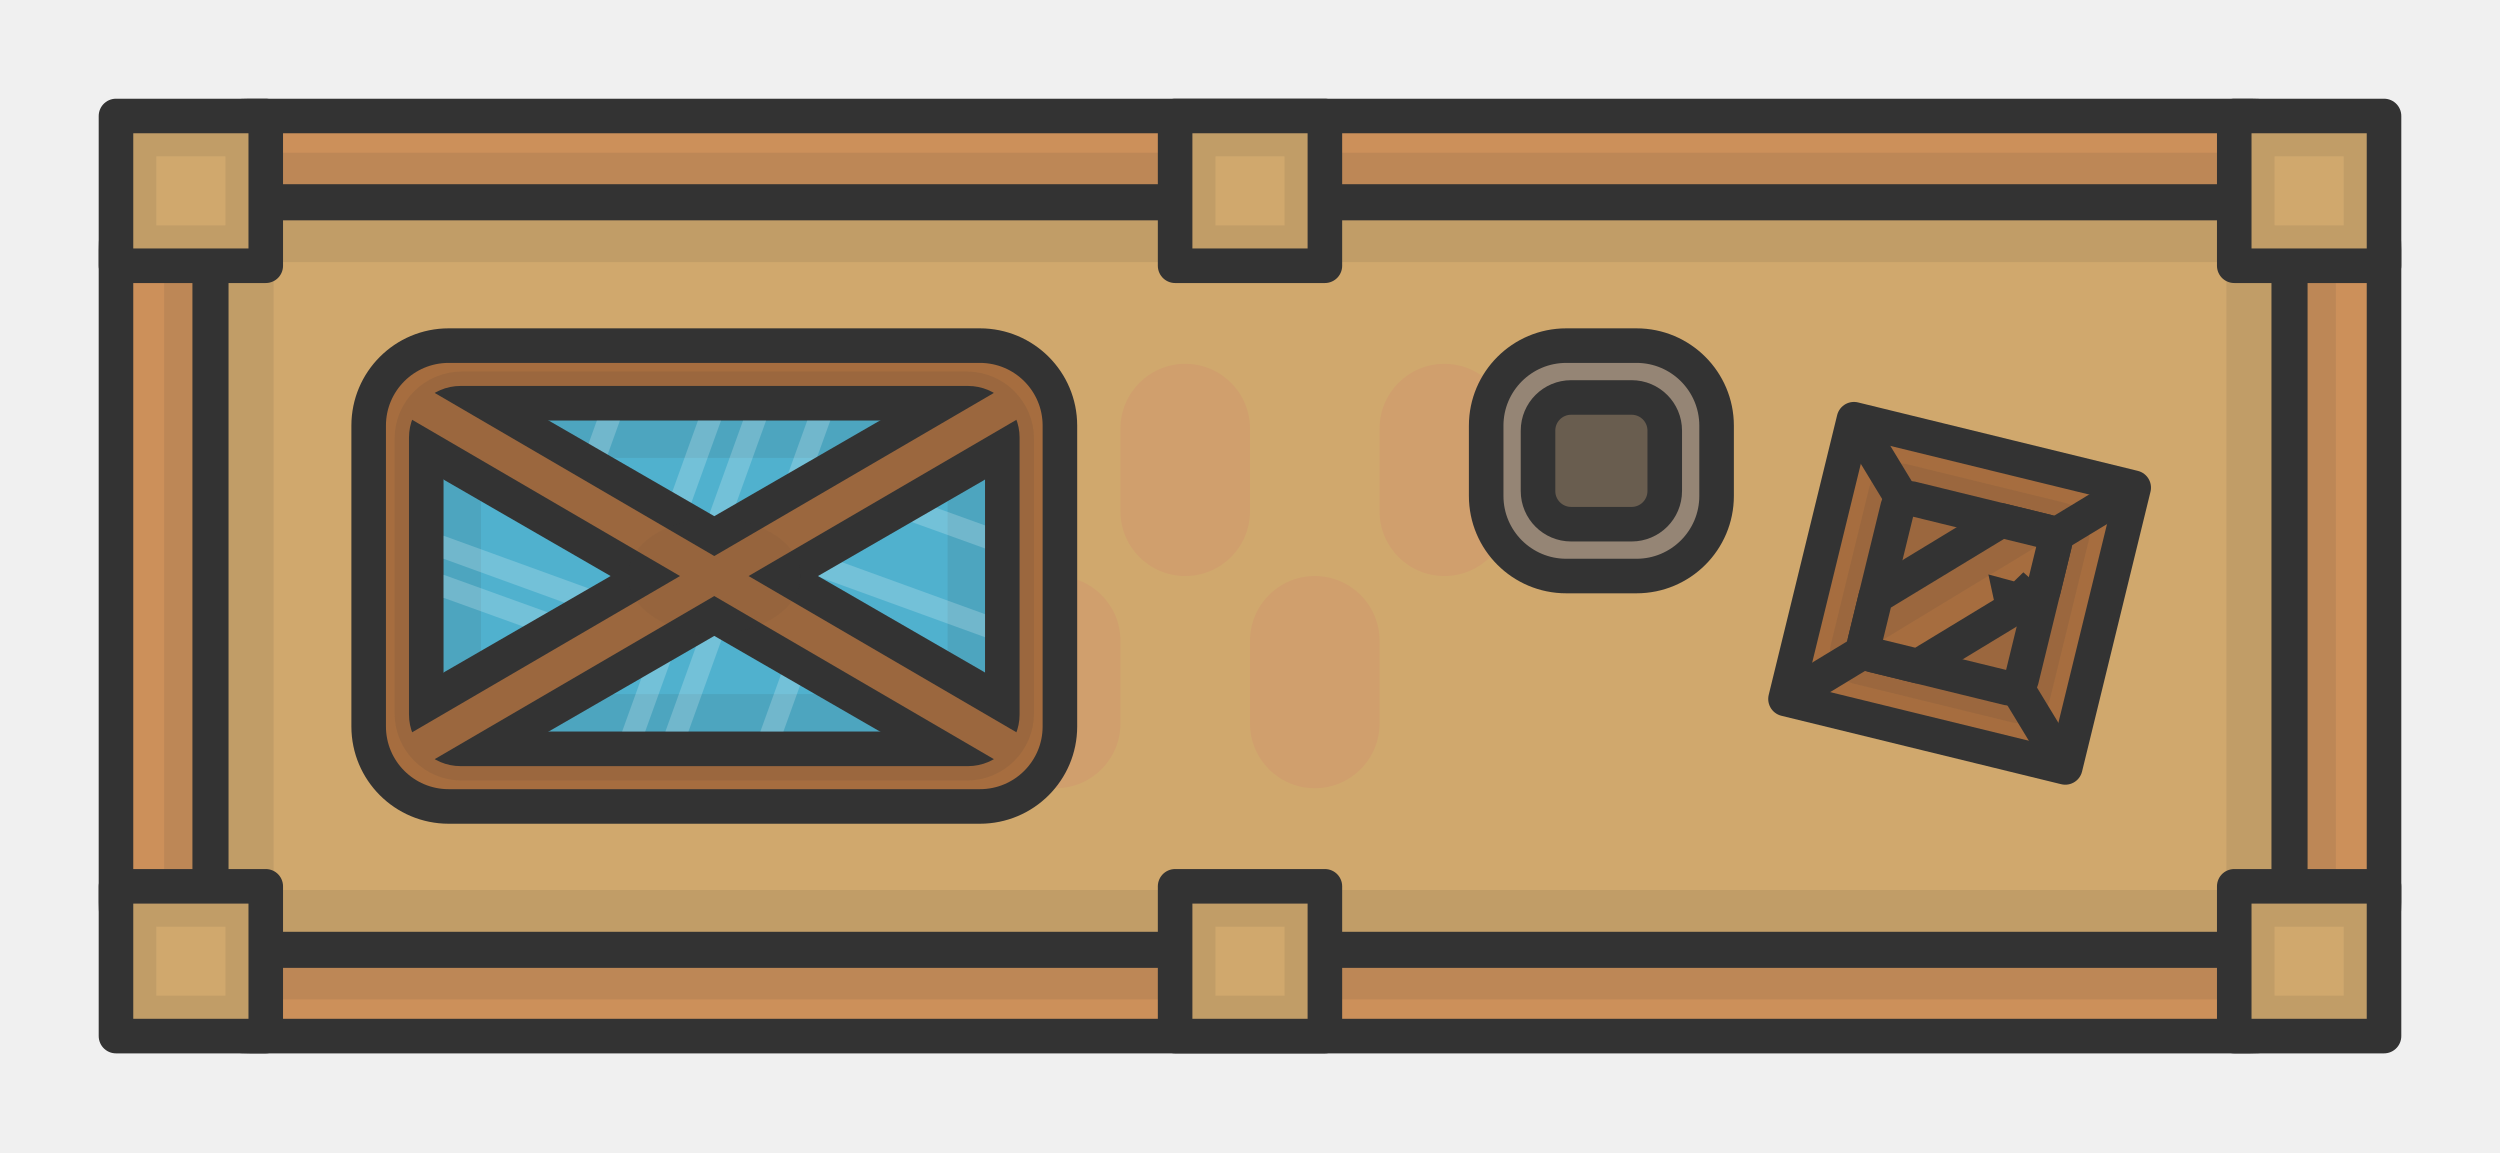
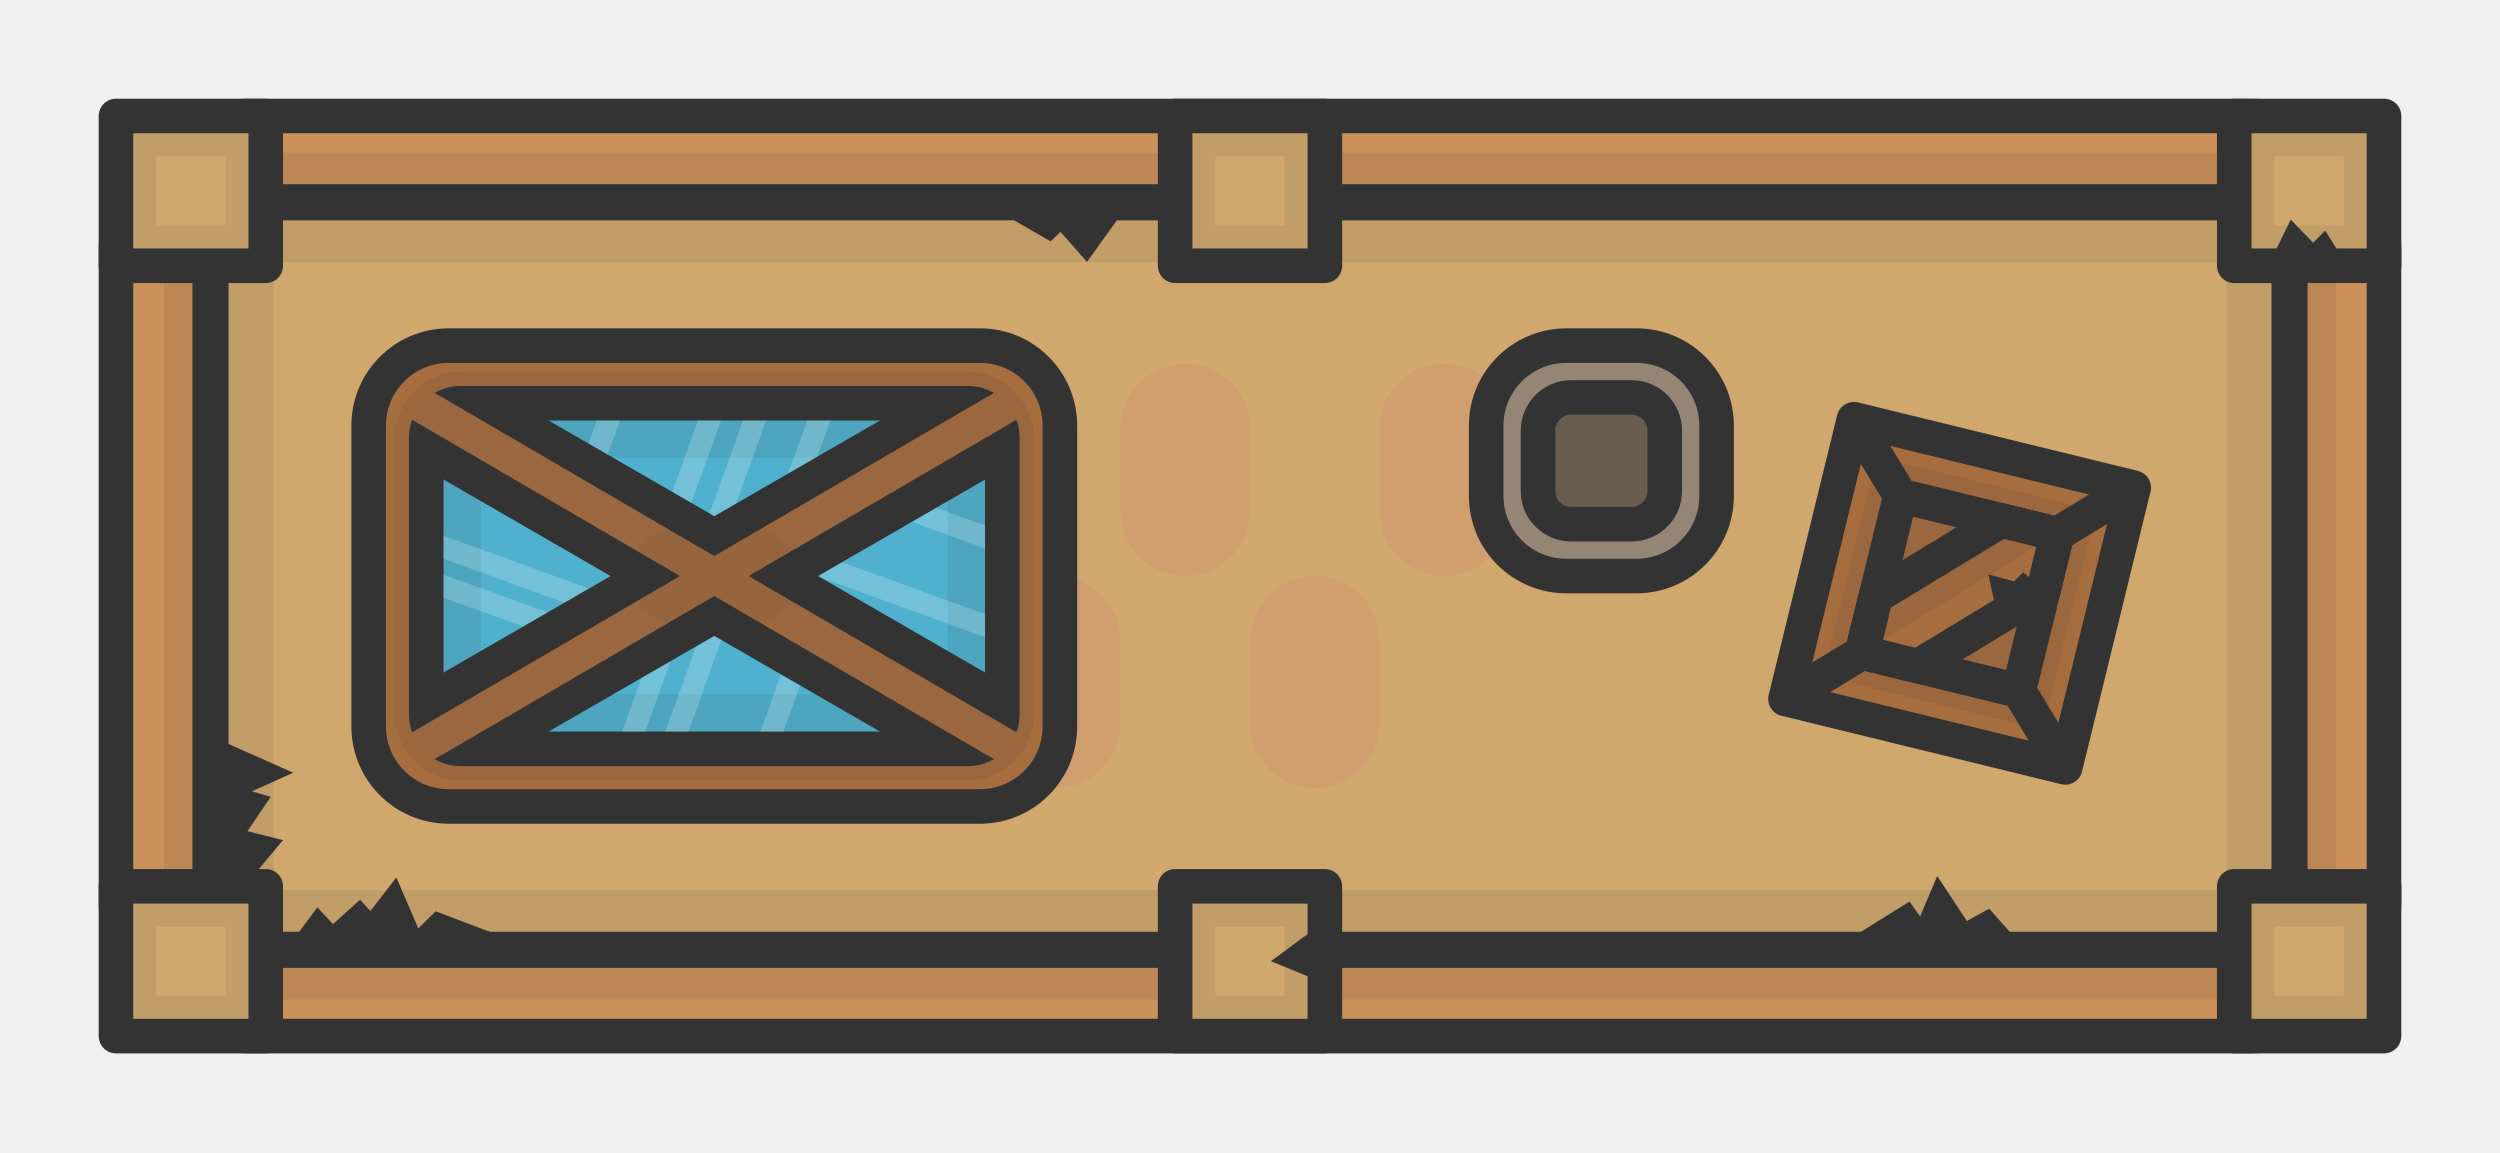
<svg xmlns="http://www.w3.org/2000/svg" width="1085mm" height="500mm" viewBox="0 0 1085 500" version="1.1" id="svg5">
  <defs id="defs2">
    <clipPath clipPathUnits="userSpaceOnUse" id="clipPath54">
      <path id="path54" style="stroke-width:0.1;stroke-linecap:square;paint-order:markers fill stroke;stop-color:#000000" d="m 1691.199,-792.32 h 1634.892 v 92.828 H 1691.199 Z" />
    </clipPath>
    <clipPath clipPathUnits="userSpaceOnUse" id="clipPath33">
      <rect style="fill:#000000;stroke:none;stroke-width:1;stroke-linecap:butt;stroke-linejoin:bevel;paint-order:stroke markers fill;stop-color:#000000" id="rect33" width="46.192" height="80.007" x="75" y="399.997" />
    </clipPath>
    <clipPath clipPathUnits="userSpaceOnUse" id="clipPath27">
      <rect style="fill:none;stroke:#000000;stroke-width:1;stroke-linecap:butt;stroke-linejoin:bevel;paint-order:stroke markers fill;stop-color:#000000" id="rect28-6" width="46.161" height="39.922" x="86.574" y="420.063" />
    </clipPath>
  </defs>
  <g id="layer1">
    <rect style="fill:#cc905a;fill-opacity:1;fill-rule:evenodd;stroke:#333333;stroke-width:15;stroke-linecap:round;stroke-linejoin:round;stroke-miterlimit:4;stroke-dasharray:none;stroke-dashoffset:188.976" id="rect846" width="984.325" height="399.326" x="50.337" y="50.337" ry="57.984" />
    <rect style="fill:#d0a86d;fill-opacity:1;fill-rule:evenodd;stroke:#333333;stroke-width:15.674;stroke-linecap:round;stroke-linejoin:round;stroke-miterlimit:4;stroke-dasharray:none;stroke-dashoffset:188.976" id="rect846-2" width="902.298" height="324.452" x="91.351" y="87.774" ry="22.547" />
    <rect style="fill:none;fill-opacity:1;fill-rule:evenodd;stroke:#333333;stroke-width:47.5;stroke-linecap:round;stroke-linejoin:round;stroke-miterlimit:4;stroke-dasharray:none;stroke-dashoffset:188.976;stroke-opacity:0.1" id="rect846-2-0" width="895" height="320" x="95" y="90" ry="15.467" />
    <rect style="fill:#d0a86d;fill-opacity:1;fill-rule:evenodd;stroke:#333333;stroke-width:15;stroke-linecap:round;stroke-linejoin:round;stroke-miterlimit:4;stroke-dasharray:none;stroke-dashoffset:188.976;stroke-opacity:1" id="rect18654-9" width="65" height="65" x="969.663" y="50.337" ry="0" />
    <rect style="fill:none;fill-opacity:1;fill-rule:evenodd;stroke:#333333;stroke-width:15;stroke-linecap:round;stroke-linejoin:round;stroke-miterlimit:4;stroke-dasharray:none;stroke-dashoffset:188.976;stroke-opacity:0.1" id="rect20543-7" width="45" height="45" x="979.663" y="60.337" />
    <rect style="fill:#d0a86d;fill-opacity:1;fill-rule:evenodd;stroke:#333333;stroke-width:15;stroke-linecap:round;stroke-linejoin:round;stroke-miterlimit:4;stroke-dasharray:none;stroke-dashoffset:188.976;stroke-opacity:1" id="rect18654-9-7" width="65" height="65" x="969.663" y="384.663" ry="0" />
    <rect style="fill:none;fill-opacity:1;fill-rule:evenodd;stroke:#333333;stroke-width:15;stroke-linecap:round;stroke-linejoin:round;stroke-miterlimit:4;stroke-dasharray:none;stroke-dashoffset:188.976;stroke-opacity:0.1" id="rect20543-7-4" width="45" height="45" x="979.663" y="394.663" />
    <rect style="fill:#d0a86d;fill-opacity:1;fill-rule:evenodd;stroke:#333333;stroke-width:15;stroke-linecap:round;stroke-linejoin:round;stroke-miterlimit:4;stroke-dasharray:none;stroke-dashoffset:188.976;stroke-opacity:1" id="rect18654-9-7-2" width="65" height="65" x="510" y="384.663" ry="0" />
    <rect style="fill:none;fill-opacity:1;fill-rule:evenodd;stroke:#333333;stroke-width:15;stroke-linecap:round;stroke-linejoin:round;stroke-miterlimit:4;stroke-dasharray:none;stroke-dashoffset:188.976;stroke-opacity:0.1" id="rect20543-7-4-4" width="45" height="45" x="520" y="394.663" />
    <rect style="fill:#d0a86d;fill-opacity:1;fill-rule:evenodd;stroke:#333333;stroke-width:15;stroke-linecap:round;stroke-linejoin:round;stroke-miterlimit:4;stroke-dasharray:none;stroke-dashoffset:188.976;stroke-opacity:1" id="rect18654-9-7-2-0" width="65" height="65" x="510" y="50.337" ry="0" />
    <rect style="fill:none;fill-opacity:1;fill-rule:evenodd;stroke:#333333;stroke-width:15;stroke-linecap:round;stroke-linejoin:round;stroke-miterlimit:4;stroke-dasharray:none;stroke-dashoffset:188.976;stroke-opacity:0.1" id="rect20543-7-4-4-0" width="45" height="45" x="520" y="60.337" />
    <rect style="fill:#d0a86d;fill-opacity:1;fill-rule:evenodd;stroke:#333333;stroke-width:15;stroke-linecap:round;stroke-linejoin:round;stroke-miterlimit:4;stroke-dasharray:none;stroke-dashoffset:188.976;stroke-opacity:1" id="rect18654-9-8" width="65" height="65" x="50.337" y="384.663" ry="0" />
    <rect style="fill:none;fill-opacity:1;fill-rule:evenodd;stroke:#333333;stroke-width:15;stroke-linecap:round;stroke-linejoin:round;stroke-miterlimit:4;stroke-dasharray:none;stroke-dashoffset:188.976;stroke-opacity:0.1" id="rect20543-7-2" width="45" height="45" x="60.337" y="394.663" />
    <rect style="fill:#d0a86d;fill-opacity:1;fill-rule:evenodd;stroke:#333333;stroke-width:15;stroke-linecap:round;stroke-linejoin:round;stroke-miterlimit:4;stroke-dasharray:none;stroke-dashoffset:188.976;stroke-opacity:1" id="rect18654-9-0" width="65" height="65" x="50.337" y="50.337" ry="0" />
    <rect style="fill:none;fill-opacity:1;fill-rule:evenodd;stroke:#333333;stroke-width:15;stroke-linecap:round;stroke-linejoin:round;stroke-miterlimit:4;stroke-dasharray:none;stroke-dashoffset:188.976;stroke-opacity:0.1" id="rect20543-7-8" width="45" height="45" x="60.337" y="60.337" />
    <rect style="fill:#d09f6d;fill-opacity:1;fill-rule:evenodd;stroke:#333333;stroke-width:0;stroke-linecap:round;stroke-linejoin:round;stroke-miterlimit:4;stroke-dasharray:none;stroke-dashoffset:188.976;stroke-opacity:1" id="rect3130-8" width="92.095" height="56.227" x="-250" y="598.727" ry="28.113" transform="rotate(-90)" />
    <rect style="fill:#d09f6d;fill-opacity:1;fill-rule:evenodd;stroke:#333333;stroke-width:0;stroke-linecap:round;stroke-linejoin:round;stroke-miterlimit:4;stroke-dasharray:none;stroke-dashoffset:188.976;stroke-opacity:1" id="rect3130-4" width="92.095" height="56.227" x="-342.095" y="430.047" ry="28.113" transform="rotate(-90)" />
    <rect style="fill:#d09f6d;fill-opacity:1;fill-rule:evenodd;stroke:#333333;stroke-width:0;stroke-linecap:round;stroke-linejoin:round;stroke-miterlimit:4;stroke-dasharray:none;stroke-dashoffset:188.976;stroke-opacity:1" id="rect3130-7-0" width="92.095" height="56.227" x="-250" y="486.273" ry="28.113" transform="rotate(-90)" />
    <rect style="fill:#d09f6d;fill-opacity:1;fill-rule:evenodd;stroke:#333333;stroke-width:0;stroke-linecap:round;stroke-linejoin:round;stroke-miterlimit:4;stroke-dasharray:none;stroke-dashoffset:188.976;stroke-opacity:1" id="rect3130-5-1" width="92.095" height="56.227" x="-342.095" y="542.5" ry="28.113" transform="rotate(-90)" />
    <rect style="fill:#958575;fill-opacity:1;fill-rule:evenodd;stroke:#333333;stroke-width:15;stroke-linecap:round;stroke-linejoin:round;stroke-miterlimit:4;stroke-dasharray:none;stroke-dashoffset:188.976;stroke-opacity:1" id="rect5296-8-2" width="100" height="100" x="645" y="150" ry="34.756" />
    <rect style="fill:#695d4f;fill-opacity:1;fill-rule:evenodd;stroke:#333333;stroke-width:15;stroke-linecap:round;stroke-linejoin:round;stroke-miterlimit:4;stroke-dasharray:none;stroke-dashoffset:188.976;stroke-opacity:1" id="rect5296-0-6-0" width="55" height="55" x="667.5" y="172.5" ry="14.383" />
    <rect style="fill:#a66d3f;fill-opacity:1;fill-rule:evenodd;stroke:#333333;stroke-width:15;stroke-linecap:round;stroke-linejoin:round;stroke-miterlimit:4;stroke-dasharray:none;stroke-dashoffset:188.976;stroke-opacity:1" id="rect2117" width="300" height="200" x="160" y="150" ry="34.708" />
    <rect style="fill:#50b1ce;fill-opacity:1;fill-rule:evenodd;stroke:#333333;stroke-width:15;stroke-linecap:round;stroke-linejoin:round;stroke-miterlimit:4;stroke-dasharray:none;stroke-dashoffset:188.976;stroke-opacity:1" id="rect2117-0" width="250" height="150" x="185" y="175" ry="14.886" />
    <rect style="fill:none;fill-opacity:1;fill-rule:evenodd;stroke:#333333;stroke-width:37.5;stroke-linecap:round;stroke-linejoin:round;stroke-miterlimit:4;stroke-dasharray:none;stroke-dashoffset:188.976;stroke-opacity:0.1" id="rect2117-0-0" width="240" height="140" x="190" y="180" ry="10.388" />
    <rect style="fill:#ffffff;fill-opacity:0.2;stroke:none;stroke-width:12.372;stroke-linecap:square;stroke-dasharray:none" id="rect5" width="10" height="53.152" x="384.494" y="284.361" ry="0" transform="matrix(1,0,-0.339227,0.9407045,0,0)" />
    <rect style="fill:#ffffff;fill-opacity:0.2;stroke:none;stroke-width:12.372;stroke-linecap:square;stroke-dasharray:none" id="rect5-3" width="10" height="53.152" x="403.271" y="284.361" ry="0" transform="matrix(1,0,-0.339227,0.9407045,0,0)" />
    <rect style="fill:#ffffff;fill-opacity:0.2;stroke:none;stroke-width:12.372;stroke-linecap:square;stroke-dasharray:none" id="rect5-1" width="10" height="53.152" x="-190.032" y="204.634" ry="0" transform="matrix(0,-1,0.9407045,0.339227,0,0)" />
    <rect style="fill:#ffffff;fill-opacity:0.2;stroke:none;stroke-width:12.372;stroke-linecap:square;stroke-dasharray:none" id="rect5-30" width="10" height="53.152" x="444.494" y="284.361" ry="0" transform="matrix(1,0,-0.339227,0.9407045,0,0)" />
    <rect style="fill:#ffffff;fill-opacity:0.2;stroke:none;stroke-width:12.372;stroke-linecap:square;stroke-dasharray:none" id="rect5-5" width="10" height="53.152" x="-398.301" y="-247.155" ry="0" transform="matrix(-1,0,0.339227,-0.9407045,0,0)" />
    <rect style="fill:#ffffff;fill-opacity:0.2;stroke:none;stroke-width:12.372;stroke-linecap:square;stroke-dasharray:none" id="rect5-3-5" width="10" height="53.152" x="-378.738" y="-247.155" ry="0" transform="matrix(-1,0,0.339227,-0.9407045,0,0)" />
    <rect style="fill:#ffffff;fill-opacity:0.2;stroke:none;stroke-width:12.372;stroke-linecap:square;stroke-dasharray:none" id="rect5-30-5" width="10" height="53.152" x="-334.863" y="-247.155" ry="0" transform="matrix(-1,0,0.339227,-0.9407045,0,0)" />
    <rect style="fill:#ffffff;fill-opacity:0.2;stroke:none;stroke-width:12.372;stroke-linecap:square;stroke-dasharray:none" id="rect5-30-5-5" width="10" height="53.152" x="-426.167" y="-247.155" ry="0" transform="matrix(-1,0,0.339227,-0.9407045,0,0)" />
    <rect style="fill:#ffffff;fill-opacity:0.2;stroke:none;stroke-width:12.377;stroke-linecap:square;stroke-dasharray:none" id="rect6" width="85.111" height="10" x="204.799" y="162.598" transform="matrix(0.9399469,0.3413207,0,1,0,0)" />
    <rect style="fill:#ffffff;fill-opacity:0.2;stroke:none;stroke-width:12.372;stroke-linecap:square;stroke-dasharray:none" id="rect5-1-6" width="10" height="53.152" x="73.87" y="-454.447" ry="0" transform="matrix(0,1,-0.9407045,-0.339227,0,0)" />
    <rect style="fill:#ffffff;fill-opacity:0.2;stroke:none;stroke-width:12.377;stroke-linecap:square;stroke-dasharray:none" id="rect6-8" width="85.111" height="10" x="-454.813" y="-121.313" transform="matrix(-0.9399469,-0.3413207,0,-1,0,0)" />
    <path id="rect5768" style="fill:#333333;fill-opacity:1;fill-rule:evenodd;stroke:#333333;stroke-width:0;stroke-linecap:butt;stroke-linejoin:round;stroke-miterlimit:4;stroke-dasharray:none;stroke-dashoffset:188.976;stroke-opacity:1" d="M 265.573 40.788 C 262.791 42.665 260.968 45.846 260.968 49.469 L 260.969 73.544 C 260.969 79.34 265.634 84.006 271.431 84.006 L 354.497 84.006 L 312.964 155.944 C 310.066 160.963 311.774 167.337 316.793 170.235 L 337.643 182.273 C 342.663 185.171 349.037 183.463 351.935 178.444 L 406.458 84.006 L 515.506 84.006 C 521.302 84.006 525.968 79.34 525.968 73.544 L 525.968 49.468 C 525.968 43.672 521.302 39.006 515.505 39.006 L 432.439 39.007 L 473.972 -32.931 C 476.87 -37.951 475.163 -44.325 470.143 -47.223 L 449.293 -59.261 C 444.273 -62.159 437.899 -60.451 435.001 -55.431 L 380.478 39.006 L 271.43 39.006 C 269.257 39.006 267.242 39.662 265.573 40.788 z " transform="rotate(30)" />
    <path id="path4325" style="color:#000000;fill:#9b673e;stroke-linecap:square;-inkscape-stroke:none" d="M 182.931 167.193 L 175.373 180.15 L 181.851 183.93 L 295.114 250 L 181.851 316.07 L 175.373 319.85 L 182.931 332.807 L 189.41 329.027 L 310 258.683 L 430.59 329.027 L 437.068 332.807 L 444.627 319.85 L 438.148 316.07 L 324.886 250 L 438.148 183.93 L 444.627 180.15 L 437.068 167.193 L 430.59 170.973 L 310 241.317 L 189.41 170.973 L 182.931 167.193 z " />
    <ellipse style="fill:#333333;fill-opacity:0.05;fill-rule:evenodd;stroke:#333333;stroke-width:0;stroke-linecap:butt;stroke-linejoin:round;stroke-miterlimit:4;stroke-dasharray:none;stroke-dashoffset:188.976;stroke-opacity:1" id="path6270" cx="310" cy="250" rx="37.5" ry="25" />
    <path style="fill:none;stroke:#333333;stroke-width:45;stroke-linecap:round;stroke-linejoin:miter;stroke-dasharray:none;stroke-opacity:1" d="M 1292.093,0.621 1154.674,-161.466" id="path3-9" />
    <path style="fill:none;stroke:#333333;stroke-width:45;stroke-linecap:round;stroke-linejoin:miter;stroke-dasharray:none;stroke-opacity:1" d="M 1349.3,-47.88 1211.881,-209.967" id="path3-6-4" />
    <path style="fill:none;stroke:#333333;stroke-width:45;stroke-linecap:butt;stroke-linejoin:miter;stroke-dasharray:none;stroke-opacity:1" d="m 1164.374,-150.025 57.207,-48.501" id="path4-3" />
    <path style="fill:none;stroke:#333333;stroke-width:45;stroke-linecap:butt;stroke-linejoin:miter;stroke-dasharray:none;stroke-opacity:1" d="m 1183.774,-127.142 57.207,-48.501" id="path4-1-9" />
    <path style="fill:none;stroke:#333333;stroke-width:45;stroke-linecap:butt;stroke-linejoin:miter;stroke-dasharray:none;stroke-opacity:1" d="m 1203.175,-104.259 57.207,-48.501" id="path4-4-0" />
    <path style="fill:none;stroke:#333333;stroke-width:45;stroke-linecap:butt;stroke-linejoin:miter;stroke-dasharray:none;stroke-opacity:1" d="m 1222.575,-81.376 57.207,-48.501" id="path4-1-4-5" />
    <path style="fill:none;stroke:#333333;stroke-width:45;stroke-linecap:butt;stroke-linejoin:miter;stroke-dasharray:none;stroke-opacity:1" d="m 1241.975,-58.493 57.207,-48.501" id="path4-1-8-6" />
    <path style="fill:none;stroke:#333333;stroke-width:45;stroke-linecap:butt;stroke-linejoin:miter;stroke-dasharray:none;stroke-opacity:1" d="M 1261.376,-35.61 1318.583,-84.111" id="path4-4-5-3" />
    <path style="fill:none;stroke:#333333;stroke-width:45;stroke-linecap:butt;stroke-linejoin:miter;stroke-dasharray:none;stroke-opacity:1" d="m 1280.776,-12.727 57.207,-48.501" id="path4-1-4-8-6" />
    <path style="fill:none;stroke:#a66d3f;stroke-width:15;stroke-linecap:butt;stroke-linejoin:miter;stroke-dasharray:none;stroke-opacity:1" d="m 1164.374,-150.024 57.207,-48.501" id="path4" />
    <path style="fill:none;stroke:#a66d3f;stroke-width:15;stroke-linecap:butt;stroke-linejoin:miter;stroke-dasharray:none;stroke-opacity:1" d="m 1183.774,-127.142 57.207,-48.501" id="path4-1" />
    <path style="fill:none;stroke:#a66d3f;stroke-width:15;stroke-linecap:butt;stroke-linejoin:miter;stroke-dasharray:none;stroke-opacity:1" d="m 1203.175,-104.259 57.207,-48.501" id="path4-4" />
    <path style="fill:none;stroke:#a66d3f;stroke-width:15;stroke-linecap:butt;stroke-linejoin:miter;stroke-dasharray:none;stroke-opacity:1" d="m 1222.575,-81.376 57.207,-48.501" id="path4-1-4" />
    <path style="fill:none;stroke:#a66d3f;stroke-width:15;stroke-linecap:butt;stroke-linejoin:miter;stroke-dasharray:none;stroke-opacity:1" d="m 1241.975,-58.493 57.207,-48.501" id="path4-1-8" />
    <path style="fill:none;stroke:#a66d3f;stroke-width:15;stroke-linecap:butt;stroke-linejoin:miter;stroke-dasharray:none;stroke-opacity:1" d="m 1261.376,-35.61 57.207,-48.501" id="path4-4-5" />
    <path style="fill:none;stroke:#a66d3f;stroke-width:15;stroke-linecap:butt;stroke-linejoin:miter;stroke-dasharray:none;stroke-opacity:1" d="m 1280.776,-12.727 57.207,-48.501" id="path4-1-4-8" />
    <path style="fill:none;stroke:#9b673e;stroke-width:15;stroke-linecap:round;stroke-linejoin:miter;stroke-dasharray:none;stroke-opacity:1" d="M 1292.093,0.621 1154.674,-161.466" id="path3" />
    <path style="fill:none;stroke:#9b673e;stroke-width:15;stroke-linecap:round;stroke-linejoin:miter;stroke-dasharray:none;stroke-opacity:1" d="M 1349.3,-47.879 1211.881,-209.967" id="path3-6" />
    <g id="g1">
      <rect style="fill:#d6c19e;fill-opacity:1;stroke:#333333;stroke-width:15;stroke-linecap:round;stroke-linejoin:round;stroke-dasharray:none;stroke-opacity:1" id="rect8" width="400" height="80" x="1897.422" y="377.163" ry="9.957" />
      <path style="fill:#333333;fill-opacity:0.15;stroke:#000000;stroke-width:0;stroke-linecap:butt;stroke-linejoin:miter;stroke-dasharray:none;stroke-opacity:1" d="m 1897.422,457.163 40,-40 h 320 l 40,40 z" id="path8" />
      <path style="fill:#333333;fill-opacity:0.1;stroke:#000000;stroke-width:0;stroke-linecap:butt;stroke-linejoin:miter;stroke-dasharray:none;stroke-opacity:1" d="m 1897.422,457.163 v -80 l 40,40 z" id="path9" />
      <path style="fill:#333333;fill-opacity:0.05;stroke:#000000;stroke-width:0;stroke-linecap:butt;stroke-linejoin:miter;stroke-dasharray:none;stroke-opacity:1" d="m 1897.422,377.163 40,40 h 320 l 40,-40 z" id="path10" />
    </g>
    <g id="g50" transform="translate(264.2,502.4812)">
      <rect style="fill:#958575;fill-opacity:1;stroke:#333333;stroke-width:15;stroke-linecap:round;stroke-linejoin:round;stroke-dasharray:none;stroke-opacity:1" id="rect6-1" width="200" height="66.667" x="1207.5" y="130.952" ry="18.147" />
      <rect style="fill:none;fill-opacity:1;stroke:#333333;stroke-width:25;stroke-linecap:round;stroke-linejoin:round;stroke-dasharray:none;stroke-opacity:0.1" id="rect6-9-9" width="180" height="46.667" x="1217.5" y="140.952" ry="18.147" />
      <rect style="fill:#958575;fill-opacity:1;stroke:#333333;stroke-width:15;stroke-linecap:round;stroke-linejoin:round;stroke-dasharray:none;stroke-opacity:1" id="rect6-90" width="200" height="66.667" x="1207.5" y="197.619" ry="18.147" />
      <rect style="fill:none;fill-opacity:1;stroke:#333333;stroke-width:25;stroke-linecap:round;stroke-linejoin:round;stroke-dasharray:none;stroke-opacity:0.1" id="rect6-9-1" width="180" height="46.667" x="1217.5" y="207.619" ry="18.147" />
      <rect style="fill:#a2a2a2;fill-opacity:1;stroke:#333333;stroke-width:15;stroke-linecap:round;stroke-linejoin:round;stroke-dasharray:none;stroke-opacity:1" id="rect7" width="33.504" height="160" x="1245.748" y="117.619" ry="9.957" />
      <rect style="fill:#a2a2a2;fill-opacity:1;stroke:#333333;stroke-width:15;stroke-linecap:round;stroke-linejoin:round;stroke-dasharray:none;stroke-opacity:1" id="rect7-0" width="33.504" height="160" x="1335.748" y="117.619" ry="9.957" />
      <rect style="fill:#333333;fill-opacity:0.1;stroke:#333333;stroke-width:0;stroke-linecap:round;stroke-linejoin:round;stroke-dasharray:none;stroke-opacity:1" id="rect12" width="33.504" height="30" x="1245.748" y="247.619" ry="0" />
      <rect style="fill:#333333;fill-opacity:0.1;stroke:#333333;stroke-width:0;stroke-linecap:round;stroke-linejoin:round;stroke-dasharray:none;stroke-opacity:1" id="rect12-9" width="33.504" height="30" x="1335.748" y="247.619" ry="0" />
      <rect style="fill:#333333;fill-opacity:0.1;stroke:#333333;stroke-width:0;stroke-linecap:round;stroke-linejoin:round;stroke-dasharray:none;stroke-opacity:1" id="rect12-5" width="33.504" height="30" x="1335.748" y="113.452" ry="0" />
      <rect style="fill:#333333;fill-opacity:0.1;stroke:#333333;stroke-width:0;stroke-linecap:round;stroke-linejoin:round;stroke-dasharray:none;stroke-opacity:1" id="rect12-3" width="33.504" height="30" x="1245.748" y="116.37" ry="0" />
    </g>
    <g id="g51">
      <path id="rect8-5-0" style="fill:#d6c19e;fill-opacity:1;stroke:#333333;stroke-width:15;stroke-linecap:round;stroke-linejoin:round;stroke-dasharray:none;stroke-opacity:1" d="m 1696.752,485.142 v 320.001 h -320 v 80 h 320 80 V 805.143 485.142 Z" />
      <path style="fill:#333333;fill-opacity:0.15;stroke:#000000;stroke-width:0;stroke-linecap:butt;stroke-linejoin:miter;stroke-dasharray:none;stroke-opacity:1" d="m 1376.752,885.142 40,-40 h 320 l 40,40 z" id="path8-1" />
      <path style="fill:#333333;fill-opacity:0.1;stroke:#000000;stroke-width:0;stroke-linecap:butt;stroke-linejoin:miter;stroke-dasharray:none;stroke-opacity:1" d="m 1376.752,885.142 v -80 l 40,40 z" id="path9-9" />
      <path style="fill:#333333;fill-opacity:0.05;stroke:#000000;stroke-width:0;stroke-linecap:butt;stroke-linejoin:miter;stroke-dasharray:none;stroke-opacity:1" d="m 1376.752,805.142 40,40 h 320 l -39.999,-40 z" id="path10-7" />
      <path style="fill:#333333;fill-opacity:0.1;stroke:#000000;stroke-width:0;stroke-linecap:butt;stroke-linejoin:miter;stroke-dasharray:none;stroke-opacity:1" d="m 1696.752,805.143 39.999,40 V 525.142 l -40,-40 z" id="path12" />
      <path style="fill:#333333;fill-opacity:0.05;stroke:#000000;stroke-width:0;stroke-linecap:butt;stroke-linejoin:miter;stroke-dasharray:none;stroke-opacity:1" d="m 1696.752,485.142 39.999,40 40,-40 z" id="path13" />
    </g>
    <path id="rect8-5-0-7" style="fill:#cbbea9;fill-opacity:1;stroke:#333333;stroke-width:15;stroke-linecap:round;stroke-linejoin:round;stroke-dasharray:none;stroke-opacity:1" d="M 3175.216,13.886 V 333.887 h -320 v 80 h 320 80 V 333.887 13.886 Z" />
    <path style="fill:#333333;fill-opacity:0.15;stroke:#000000;stroke-width:0;stroke-linecap:butt;stroke-linejoin:miter;stroke-dasharray:none;stroke-opacity:1" d="m 2855.215,413.887 40,-40 h 320 l 40,40 z" id="path8-1-1" />
    <path style="fill:#333333;fill-opacity:0.1;stroke:#000000;stroke-width:0;stroke-linecap:butt;stroke-linejoin:miter;stroke-dasharray:none;stroke-opacity:1" d="m 2855.216,413.887 v -80 l 40,40 z" id="path9-9-4" />
    <path style="fill:#333333;fill-opacity:0.05;stroke:#000000;stroke-width:0;stroke-linecap:butt;stroke-linejoin:miter;stroke-dasharray:none;stroke-opacity:1" d="m 2855.216,333.887 40,40 h 320 l -39.999,-40 z" id="path10-7-8" />
    <path style="fill:#333333;fill-opacity:0.1;stroke:#000000;stroke-width:0;stroke-linecap:butt;stroke-linejoin:miter;stroke-dasharray:none;stroke-opacity:1" d="m 3175.216,333.887 39.999,40 V 53.886 l -40,-40 z" id="path12-1" />
    <path style="fill:#333333;fill-opacity:0.05;stroke:#000000;stroke-width:0;stroke-linecap:butt;stroke-linejoin:miter;stroke-dasharray:none;stroke-opacity:1" d="m 3175.216,13.886 39.999,40 40,-40 z" id="path13-8" />
    <g id="g43" transform="translate(-150.5167,95.58545)">
      <path style="fill:none;stroke:#333333;stroke-width:40;stroke-linecap:round;stroke-linejoin:miter;stroke-dasharray:none;stroke-opacity:1" d="m 1670.723,-9.633 h 52.5" id="path43-3" />
      <path style="fill:none;stroke:#333333;stroke-width:40;stroke-linecap:round;stroke-linejoin:miter;stroke-dasharray:none;stroke-opacity:1" d="m 1670.723,5.367 h 52.5" id="path43-6-5" />
      <path style="fill:none;stroke:#333333;stroke-width:40;stroke-linecap:round;stroke-linejoin:miter;stroke-dasharray:none;stroke-opacity:1" d="m 1670.723,20.367 h 52.5" id="path43-1-9" />
      <path style="fill:none;stroke:#333333;stroke-width:40;stroke-linecap:round;stroke-linejoin:miter;stroke-dasharray:none;stroke-opacity:1" d="m 1670.723,35.367 h 52.5" id="path43-6-3-0" />
      <path style="fill:none;stroke:#333333;stroke-width:40;stroke-linecap:round;stroke-linejoin:miter;stroke-dasharray:none;stroke-opacity:1" d="m 1660.723,50.367 h 72.5" id="path43-1-4-1" />
      <path style="fill:none;stroke:#333333;stroke-width:40;stroke-linecap:round;stroke-linejoin:miter;stroke-dasharray:none;stroke-opacity:1" d="m 1655.723,65.367 h 82.5" id="path43-6-3-2-3" />
      <path style="fill:none;stroke:#333333;stroke-width:45;stroke-linecap:round;stroke-linejoin:miter;stroke-dasharray:none;stroke-opacity:1" d="m 1670.723,-22.133 -14.869,100" id="path42-6" />
      <path style="fill:none;stroke:#333333;stroke-width:45;stroke-linecap:round;stroke-linejoin:miter;stroke-dasharray:none;stroke-opacity:1" d="m 1723.223,-22.133 14.869,100" id="path42-2-9" />
    </g>
    <path style="fill:none;stroke:#a66d3f;stroke-width:10;stroke-linecap:round;stroke-linejoin:miter;stroke-dasharray:none;stroke-opacity:1" d="m 1520.207,85.952 h 52.5" id="path43" />
    <path style="fill:none;stroke:#a66d3f;stroke-width:10;stroke-linecap:round;stroke-linejoin:miter;stroke-dasharray:none;stroke-opacity:1" d="m 1520.207,100.952 h 52.5" id="path43-6" />
    <path style="fill:none;stroke:#a66d3f;stroke-width:10;stroke-linecap:round;stroke-linejoin:miter;stroke-dasharray:none;stroke-opacity:1" d="m 1520.207,115.952 h 52.5" id="path43-1" />
    <path style="fill:none;stroke:#a66d3f;stroke-width:10;stroke-linecap:round;stroke-linejoin:miter;stroke-dasharray:none;stroke-opacity:1" d="m 1520.207,130.952 h 52.5" id="path43-6-3" />
    <path style="fill:none;stroke:#a66d3f;stroke-width:10;stroke-linecap:round;stroke-linejoin:miter;stroke-dasharray:none;stroke-opacity:1" d="m 1510.207,145.952 h 72.5" id="path43-1-4" />
    <path style="fill:none;stroke:#a66d3f;stroke-width:10;stroke-linecap:round;stroke-linejoin:miter;stroke-dasharray:none;stroke-opacity:1" d="m 1505.207,160.952 h 82.5" id="path43-6-3-2" />
    <path style="fill:none;stroke:#9b673e;stroke-width:15;stroke-linecap:round;stroke-linejoin:miter;stroke-dasharray:none;stroke-opacity:1" d="m 1520.207,73.452 -14.869,100" id="path42" />
    <path style="fill:none;stroke:#9b673e;stroke-width:15;stroke-linecap:round;stroke-linejoin:miter;stroke-dasharray:none;stroke-opacity:1" d="m 1572.707,73.452 14.869,100" id="path42-2" />
    <g id="g2" transform="rotate(13.74644,-294.2819,3382.915)">
      <rect style="fill:#a66d3f;fill-opacity:1;fill-rule:evenodd;stroke:#333333;stroke-width:15;stroke-linecap:round;stroke-linejoin:round;stroke-miterlimit:4;stroke-dasharray:none;stroke-dashoffset:188.976;stroke-opacity:1" id="rect5899-13" width="125" height="125" x="12.5" y="12.5" ry="0" />
      <rect style="fill:none;fill-opacity:1;fill-rule:evenodd;stroke:#333333;stroke-width:28;stroke-linecap:round;stroke-linejoin:round;stroke-miterlimit:4;stroke-dasharray:none;stroke-dashoffset:188.976;stroke-opacity:0.1" id="rect5899-1-2-2" width="70" height="70" x="40" y="40" ry="0" />
      <rect style="fill:#9b673e;fill-opacity:1;fill-rule:evenodd;stroke:#333333;stroke-width:15;stroke-linecap:round;stroke-linejoin:round;stroke-miterlimit:4;stroke-dasharray:none;stroke-dashoffset:188.976;stroke-opacity:1" id="rect5899-1-4" width="70" height="70" x="40" y="40" ry="4.768" />
      <path style="fill:#a66d3f;fill-opacity:1;stroke:#333333;stroke-width:15;stroke-linecap:butt;stroke-linejoin:round;stroke-miterlimit:4;stroke-dasharray:none;stroke-opacity:1" d="m 40,110 -5e-6,-25 45,-45 25,5e-6 5e-5,25 L 65,110 Z" id="path7105-5" />
      <path style="fill:#333333;fill-opacity:0.1;stroke:#000000;stroke-width:0;stroke-linecap:butt;stroke-linejoin:miter;stroke-miterlimit:4;stroke-dasharray:none;stroke-opacity:1" d="M 40,110 V 85 L 85,40 H 110 Z" id="path9607-6" />
      <path style="fill:none;stroke:#333333;stroke-width:15;stroke-linecap:butt;stroke-linejoin:miter;stroke-dasharray:none;stroke-opacity:1" d="M 110,40 132.5,17.5" id="path1-0" />
      <path style="fill:none;stroke:#333333;stroke-width:15;stroke-linecap:butt;stroke-linejoin:miter;stroke-dasharray:none;stroke-opacity:1" d="m 132.5,132.5 -22.5,-22.5" id="path1-5-6" />
      <path style="fill:none;stroke:#333333;stroke-width:15;stroke-linecap:butt;stroke-linejoin:miter;stroke-dasharray:none;stroke-opacity:1" d="m 40,40 -22.5,-22.5" id="path1-1-2" />
      <path style="fill:none;stroke:#333333;stroke-width:15;stroke-linecap:butt;stroke-linejoin:miter;stroke-dasharray:none;stroke-opacity:1" d="m 17.5,132.5 22.5,-22.5" id="path1-5-8-1" />
      <path style="fill:#333333;fill-opacity:1;stroke:#000000;stroke-width:0;stroke-linecap:butt;stroke-linejoin:miter;stroke-dasharray:none;stroke-opacity:1" d="m 94.329,82.888 -9.137,-18.801 11.509,0.264 2.999,-4.783 10.3,5.433 z" id="path2-0" />
    </g>
+     <path style="fill:#333333;fill-opacity:1;stroke:none;stroke-width:0.205px;stroke-linecap:butt;stroke-linejoin:miter;stroke-opacity:1" d="m 798.668,410 30.062,-18.735 4.603,6.482 7.421,-17.567 12.846,19.54 9.7,-5.355 13.903,15.635 z" id="path3-7" />
+     <path style="fill:#333333;fill-opacity:1;stroke:none;stroke-width:0.265px;stroke-linecap:butt;stroke-linejoin:miter;stroke-opacity:1" d="m 425.587,87.245 30.343,17.496 4.351,-4.084 11.481,13.001 18.97,-26.412 z" id="path5" />
+     <path style="fill:#333333;fill-opacity:1;stroke:none;stroke-width:0.265px;stroke-linecap:butt;stroke-linejoin:miter;stroke-opacity:1" d="m 106.041,384.663 16.796,-20.056 -15.44,-3.877 10.098,-14.887 -8.194,-2.41 17.955,-8.074 -32.295,-14.34 -1.326,63.644 z" id="path6" />
+     <path style="fill:#333333;fill-opacity:1;stroke:none;stroke-width:0.265px;stroke-linecap:butt;stroke-linejoin:miter;stroke-opacity:1" d="m 230.101,411.04 -41.022,-15.527 -7.543,7.41 -9.528,-22.099 -11.248,14.556 -4.499,-4.896 -11.777,10.586 -6.749,-7.278 -12.836,17.247 z" id="path1" />
+     <path style="fill:#333333;fill-opacity:1;stroke:none;stroke-width:0.265px;stroke-linecap:butt;stroke-linejoin:miter;stroke-opacity:1" d="m 984.366,115.337 9.825,-19.994 9.704,9.994 5.216,-5.263 9.583,15.263 z" id="path2" />
+     <path style="fill:#333333;stroke:none;stroke-width:0.265px;stroke-linecap:butt;stroke-linejoin:miter;stroke-opacity:1;fill-opacity:1" d="m 575,426.758 -23.433,-9.595 23.433,-17.313 z" id="path7" />
+     <path style="fill:#333333;fill-opacity:1;stroke:none;stroke-width:0.265px;stroke-linecap:butt;stroke-linejoin:miter;stroke-opacity:1" d="m 1538.344,769.267 -15.511,-12.5 10.399,-7.761 -4.247,-6.944 14.467,-6.065 z" id="path11" />
+     <path style="fill:#333333;stroke:none;stroke-width:0.265px;stroke-linecap:butt;stroke-linejoin:miter;stroke-opacity:1;fill-opacity:1" d="m 1560,696.753 3.765,-16.617 10.805,19.964 z" id="path14" />
+     <path style="fill:#333333;stroke:none;stroke-width:0.265px;stroke-linecap:butt;stroke-linejoin:miter;stroke-opacity:1;fill-opacity:1" d="m 1515.283,630.487 6.666,12.946 5.66,-12.5 2.956,2.5 7.043,-4.581 -4.528,-4.088 h -15.973 z" id="path15" />
+     <path style="fill:#333333;stroke:none;stroke-width:0.265px;stroke-linecap:butt;stroke-linejoin:miter;stroke-opacity:1;fill-opacity:1" d="m 1605.5,753.347 10.676,9.843 -11.736,3.577 z" id="path16" />
+     <path style="fill:#333333;stroke:none;stroke-width:0.265px;stroke-linecap:butt;stroke-linejoin:miter;stroke-opacity:1;fill-opacity:1" d="m 1629.444,693.884 -18.721,-13.747 11.403,-8.378 -3.574,-6.978 14.901,-7.318 z" id="path17" />
+     <path style="fill:#333333;stroke:none;stroke-width:0.265px;stroke-linecap:butt;stroke-linejoin:miter;stroke-opacity:1;fill-opacity:1" d="m 1666.157,744.581 -10.775,-11.726 6.316,-4.896 -2.513,-3.423 12.515,-3.644 z" id="path18" />
  </g>
</svg>
